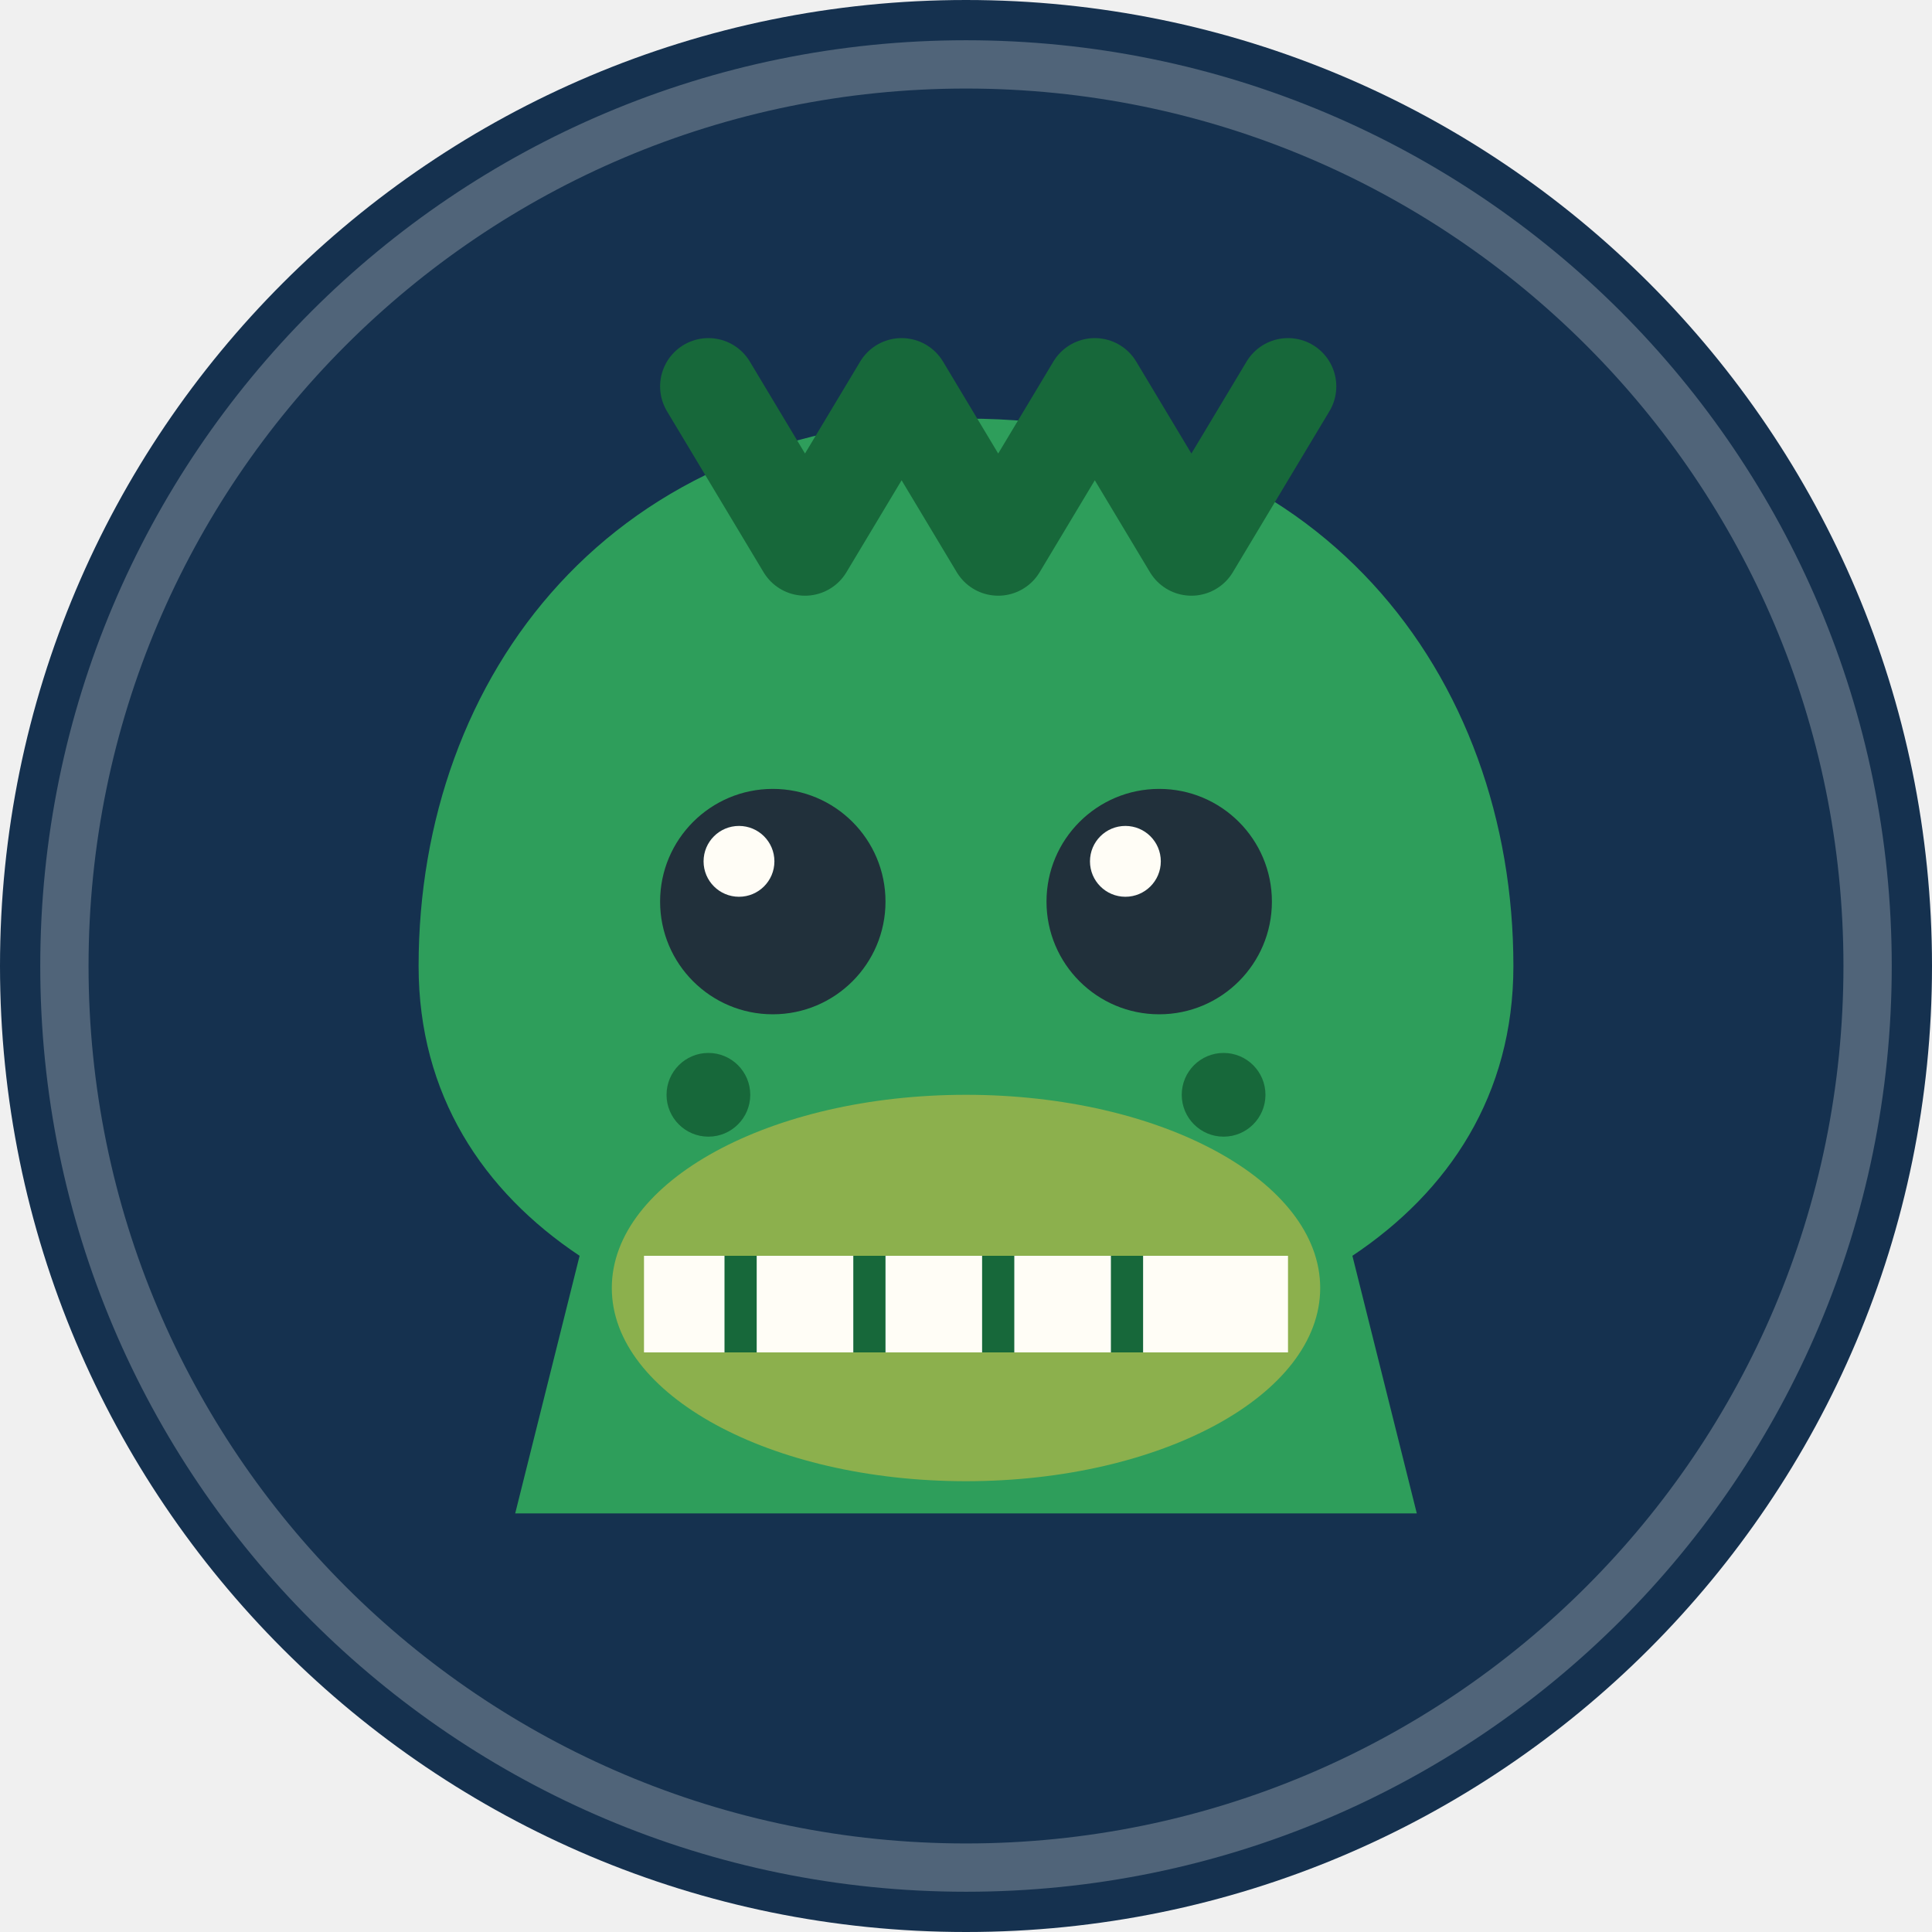
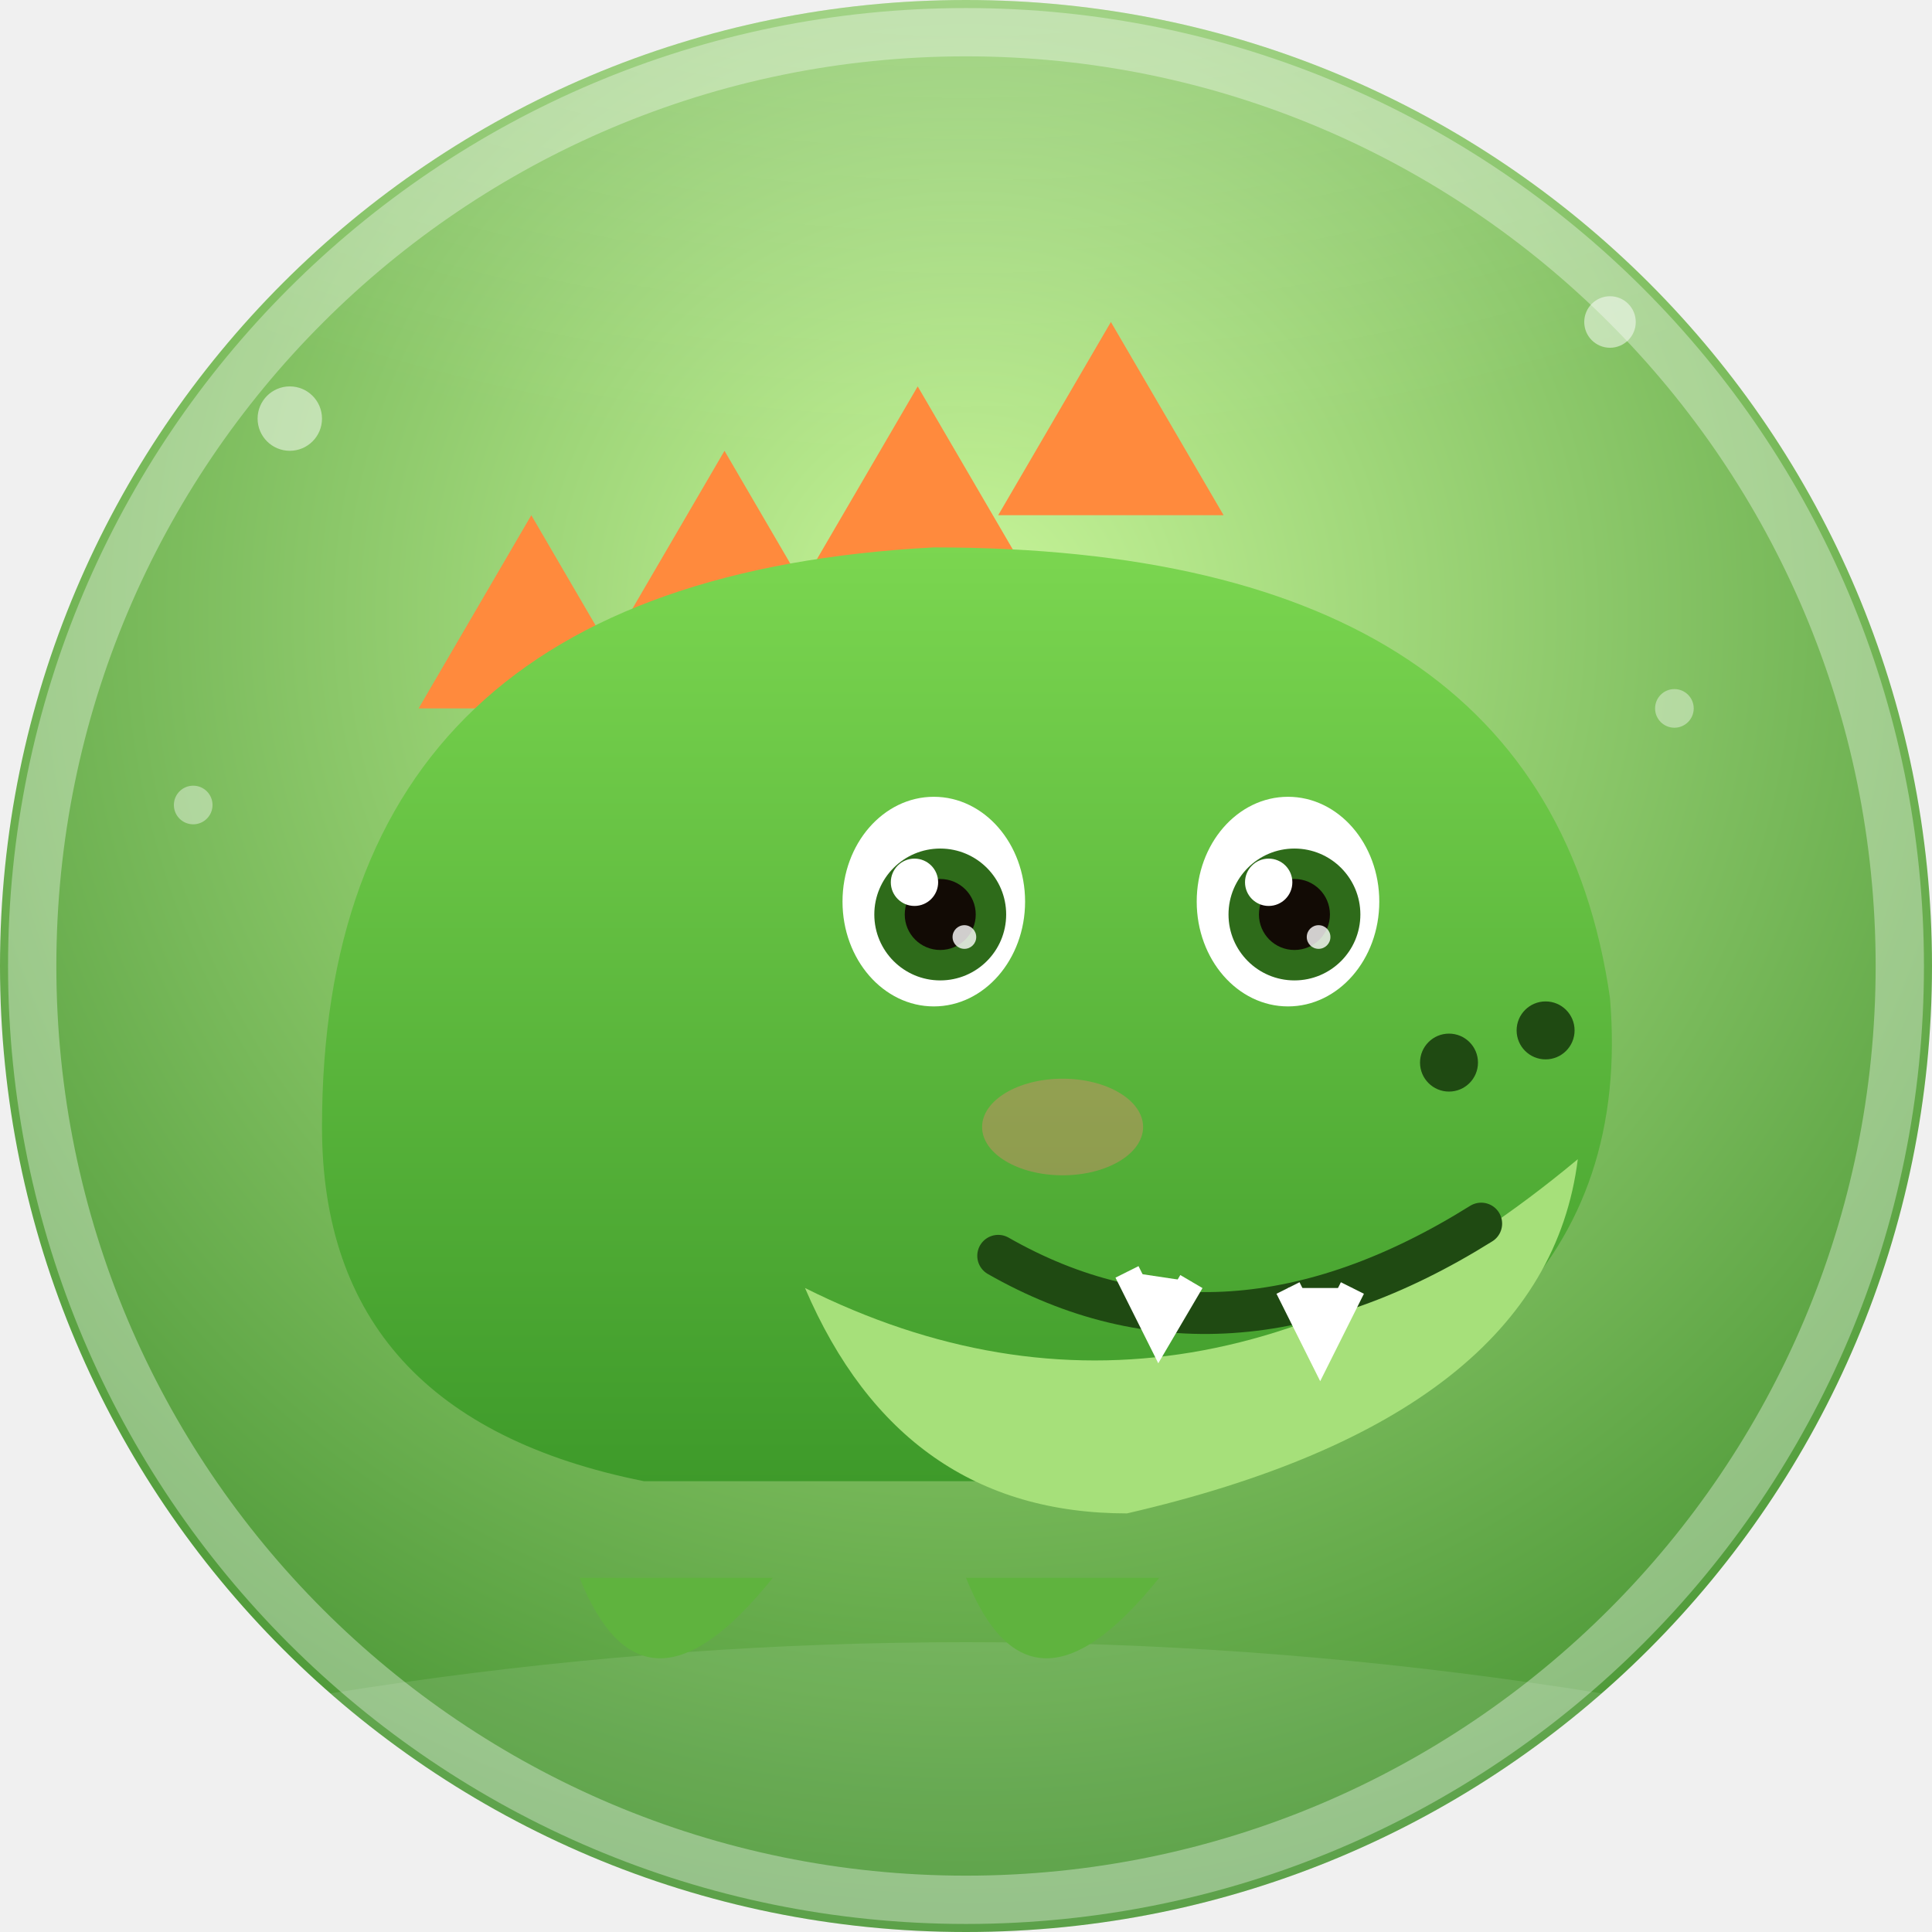
<svg xmlns="http://www.w3.org/2000/svg" viewBox="0 0 120 120" width="120" height="120" role="img" aria-label="Dinossauro">
-   <circle cx="60" cy="60" r="60" fill="#15314F" />
-   <circle cx="60" cy="60" r="56" fill="none" stroke="#FFFDF6" stroke-width="3" opacity="0.25" />
-   <path d="M60 26c22 0 34 16 34 34 0 8-4 14-10 18l4 16H32l4-16c-6-4-10-10-10-18 0-18 12-34 34-34z" fill="#2E9E5B" />
-   <path d="M44 24l6 10 6-10 6 10 6-10 6 10 6-10" fill="none" stroke="#17683A" stroke-width="6" stroke-linejoin="round" stroke-linecap="round" />
-   <ellipse cx="60" cy="80" rx="22" ry="12" fill="#FFC63B" opacity="0.45" />
-   <circle cx="48" cy="56" r="7" fill="#21303B" />
-   <circle cx="45.9" cy="53.5" r="2.2" fill="#FFFDF6" />
-   <circle cx="72" cy="56" r="7" fill="#21303B" />
-   <circle cx="69.9" cy="53.5" r="2.2" fill="#FFFDF6" />
-   <path d="M40 78h40v6H40z" fill="#FFFDF6" />
-   <path d="M46 78v6M54 78v6M62 78v6M70 78v6" stroke="#17683A" stroke-width="2" />
-   <circle cx="44" cy="68" r="2.6" fill="#17683A" />
-   <circle cx="76" cy="68" r="2.6" fill="#17683A" />
+   <defs>
+     <radialGradient id="bg" cx="50%" cy="32%" r="75%">
+       <stop offset="0" stop-color="#C8F59A" />
+       <stop offset="1" stop-color="#3C8C2A" />
+     </radialGradient>
+     <radialGradient id="luz" cx="50%" cy="0%" r="70%">
+       <stop offset="0" stop-color="#FFFFFF" stop-opacity="0.45" />
+       <stop offset="1" stop-color="#FFFFFF" stop-opacity="0" />
+     </radialGradient>
+     <clipPath id="c">
+       <circle cx="60" cy="60" r="60" />
+     </clipPath>
+     <linearGradient id="dino" x1="0" y1="0" x2="0" y2="1">
+       <stop offset="0" stop-color="#7BD650" />
+       <stop offset="1" stop-color="#3E9A2A" />
+     </linearGradient>
+   </defs>
+   <g clip-path="url(#c)">
+     <rect width="120" height="120" fill="url(#bg)" />
+     <ellipse cx="60" cy="8" rx="70" ry="52" fill="url(#luz)" />
+     <path d="M-10 112 Q60 92 130 112 L130 130 L-10 130Z" fill="#FFFFFF" opacity="0.10" />
+     <circle cx="18" cy="26" r="2" fill="#FFFFFF" opacity="0.5" />
+     <circle cx="100" cy="20" r="1.6" fill="#FFFFFF" opacity="0.5" />
+     <circle cx="104" cy="44" r="1.2" fill="#FFFFFF" opacity="0.4" />
+     <circle cx="12" cy="50" r="1.2" fill="#FFFFFF" opacity="0.4" />
+     <path d="M26 44 l7 -12 l7 12Z" fill="#FF8A3D" />
+     <path d="M38 40 l7 -12 l7 12Z" fill="#FF8A3D" />
+     <path d="M50 36 l7 -12 l7 12Z" fill="#FF8A3D" />
+     <path d="M62 32 l7 -12 l7 12Z" fill="#FF8A3D" />
+     <path d="M20 70 Q20 36 58 34 Q96 34 100 62 Q102 86 70 92 L40 92 Q20 88 20 70Z" fill="url(#dino)" />
+     <path d="M50 80 Q74 92 98 72 Q96 88 70 94 Q56 94 50 80Z" fill="#A6E07A" />
+     <ellipse cx="58" cy="56" rx="5.67" ry="6.51" fill="#FFFFFF" />
+     <circle cx="58.4" cy="56.8" r="4.095" fill="#2E6B1A" />
+     <circle cx="58.4" cy="56.8" r="2.205" fill="#120B05" />
+     <circle cx="56.8" cy="54.8" r="1.47" fill="#FFFFFF" />
+     <circle cx="59.9" cy="58.2" r="0.735" fill="#FFFFFF" opacity="0.8" />
+     <ellipse cx="80" cy="56" rx="5.67" ry="6.51" fill="#FFFFFF" />
+     <circle cx="80.4" cy="56.8" r="4.095" fill="#2E6B1A" />
+     <circle cx="80.4" cy="56.8" r="2.205" fill="#120B05" />
+     <circle cx="78.8" cy="54.8" r="1.47" fill="#FFFFFF" />
+     <circle cx="81.9" cy="58.2" r="0.735" fill="#FFFFFF" opacity="0.8" />
+     <circle cx="90" cy="66" r="1.8" fill="#1F4A12" />
+     <circle cx="96" cy="64" r="1.8" fill="#1F4A12" />
+     <path d="M62 78 Q76 86 92 76" stroke="#1F4A12" stroke-width="2.6" fill="none" stroke-linecap="round" />
+     <path d="M70 79 l2 4 2 -3.4 M80 80 l2 4 2 -4" fill="#FFFFFF" stroke="#FFFFFF" stroke-width="1.6" />
+     <ellipse cx="66" cy="70" rx="5" ry="3" fill="#FF7B7B" opacity="0.35" />
+     <path d="M36 98 q4 10 12 0 M60 98 q4 10 12 0" fill="#5FB33E" />
+   </g>
+   <circle cx="60" cy="60" r="58" fill="none" stroke="#FFFFFF" stroke-opacity="0.35" stroke-width="3" />
</svg>
